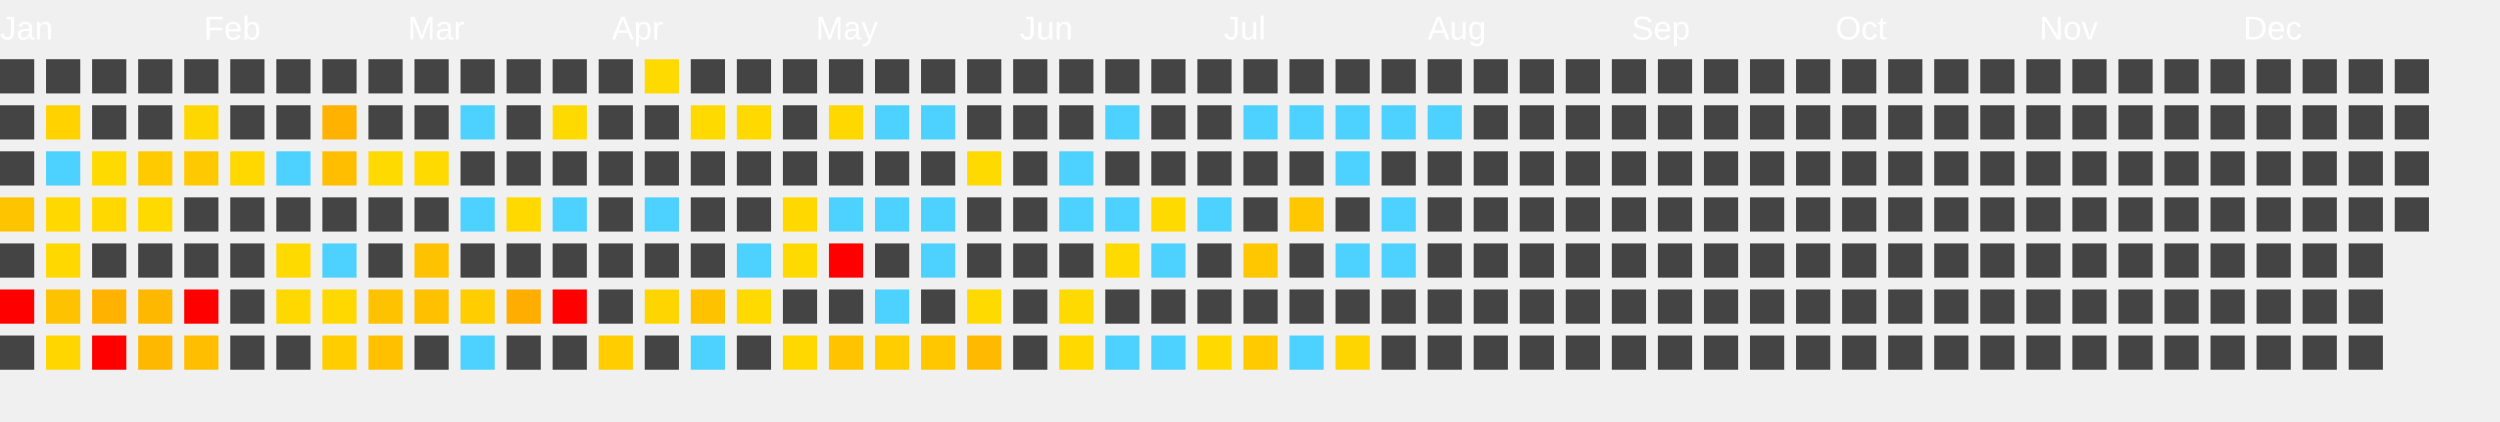
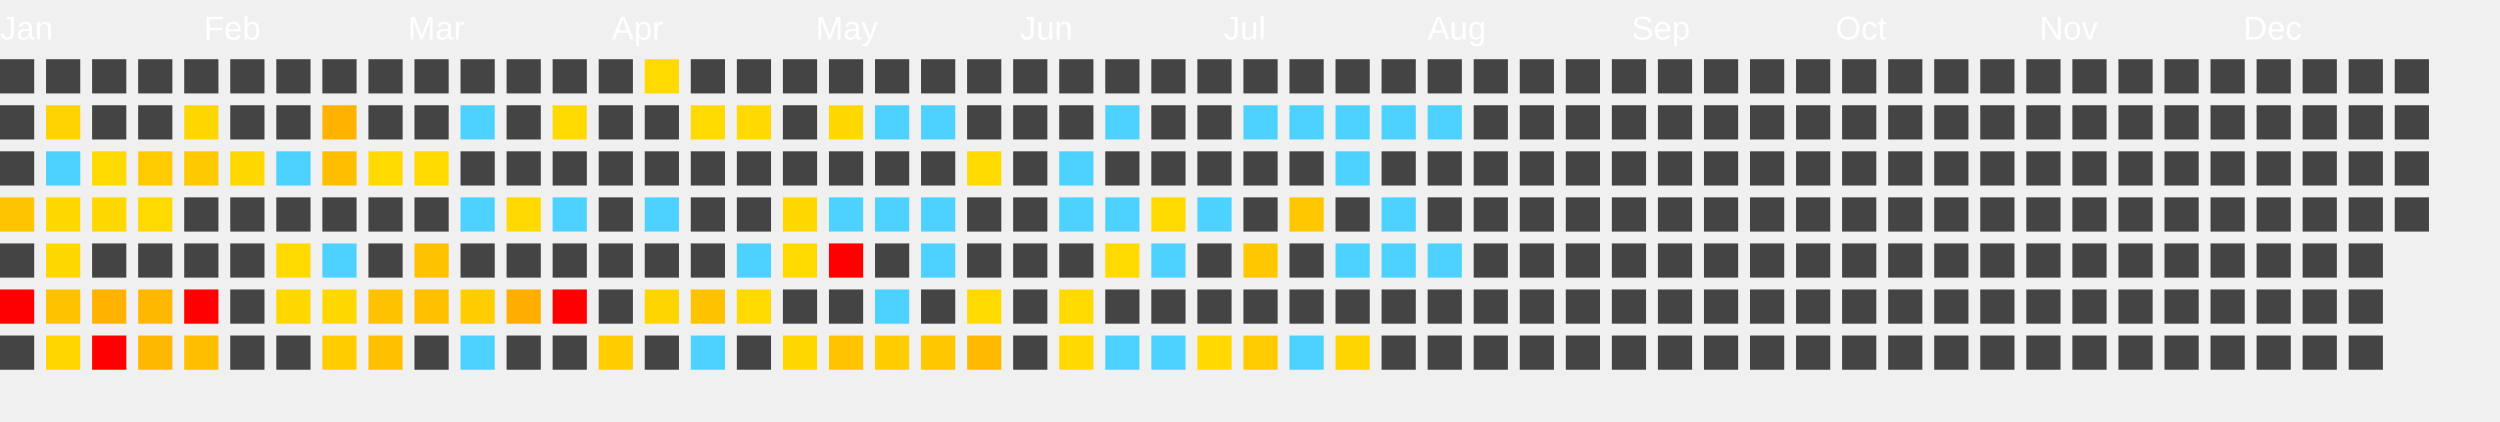
<svg xmlns="http://www.w3.org/2000/svg" baseProfile="full" height="32mm" version="1.1" viewBox="0,0,190,32" width="190mm">
  <defs />
  <rect fill="none" height="32" width="190" x="0" y="0" />
  <text fill="#FFFFFF" style="font-size:2.5px; font-family:Arial" x="0.0" y="3.0">Jan</text>
  <text fill="#FFFFFF" style="font-size:2.5px; font-family:Arial" x="15.5" y="3.0">Feb</text>
  <text fill="#FFFFFF" style="font-size:2.5px; font-family:Arial" x="31.0" y="3.0">Mar</text>
  <text fill="#FFFFFF" style="font-size:2.5px; font-family:Arial" x="46.5" y="3.0">Apr</text>
  <text fill="#FFFFFF" style="font-size:2.5px; font-family:Arial" x="62.0" y="3.0">May</text>
  <text fill="#FFFFFF" style="font-size:2.5px; font-family:Arial" x="77.5" y="3.0">Jun</text>
  <text fill="#FFFFFF" style="font-size:2.5px; font-family:Arial" x="93.0" y="3.0">Jul</text>
  <text fill="#FFFFFF" style="font-size:2.5px; font-family:Arial" x="108.5" y="3.0">Aug</text>
  <text fill="#FFFFFF" style="font-size:2.5px; font-family:Arial" x="124.0" y="3.0">Sep</text>
  <text fill="#FFFFFF" style="font-size:2.5px; font-family:Arial" x="139.5" y="3.0">Oct</text>
  <text fill="#FFFFFF" style="font-size:2.5px; font-family:Arial" x="155.0" y="3.0">Nov</text>
  <text fill="#FFFFFF" style="font-size:2.5px; font-family:Arial" x="170.5" y="3.0">Dec</text>
  <rect fill="#444444" height="2.6" width="2.6" x="0.0" y="4.5" />
  <rect fill="#444444" height="2.6" width="2.6" x="0.0" y="8.0" />
  <rect fill="#444444" height="2.6" width="2.6" x="0.0" y="11.5" />
  <rect fill="#ffc400" height="2.6" width="2.6" x="0.0" y="15.0" />
  <rect fill="#444444" height="2.6" width="2.6" x="0.0" y="18.5" />
  <rect fill="red" height="2.6" width="2.6" x="0.0" y="22.0" />
  <rect fill="#444444" height="2.6" width="2.6" x="0.0" y="25.5" />
  <rect fill="#444444" height="2.6" width="2.6" x="3.5" y="4.5" />
  <rect fill="#ffd200" height="2.6" width="2.6" x="3.5" y="8.0" />
  <rect fill="#4dd2ff" height="2.6" width="2.6" x="3.5" y="11.5" />
  <rect fill="#ffd800" height="2.6" width="2.6" x="3.5" y="15.0" />
  <rect fill="#ffd800" height="2.6" width="2.6" x="3.5" y="18.5" />
  <rect fill="#ffc200" height="2.6" width="2.6" x="3.5" y="22.0" />
  <rect fill="#ffd600" height="2.6" width="2.6" x="3.5" y="25.5" />
  <rect fill="#444444" height="2.6" width="2.6" x="7.0" y="4.5" />
  <rect fill="#444444" height="2.6" width="2.6" x="7.0" y="8.0" />
  <rect fill="#ffda00" height="2.6" width="2.6" x="7.0" y="11.5" />
  <rect fill="#ffd800" height="2.6" width="2.6" x="7.0" y="15.0" />
  <rect fill="#444444" height="2.6" width="2.6" x="7.0" y="18.5" />
  <rect fill="#ffb300" height="2.6" width="2.6" x="7.0" y="22.0" />
  <rect fill="red" height="2.6" width="2.6" x="7.0" y="25.5" />
  <rect fill="#444444" height="2.6" width="2.6" x="10.5" y="4.5" />
  <rect fill="#444444" height="2.6" width="2.6" x="10.5" y="8.0" />
  <rect fill="#ffca00" height="2.6" width="2.6" x="10.5" y="11.5" />
  <rect fill="#ffda00" height="2.6" width="2.6" x="10.5" y="15.0" />
  <rect fill="#444444" height="2.6" width="2.6" x="10.5" y="18.5" />
  <rect fill="#ffb800" height="2.6" width="2.6" x="10.5" y="22.0" />
  <rect fill="#ffb800" height="2.6" width="2.6" x="10.5" y="25.5" />
  <rect fill="#444444" height="2.6" width="2.6" x="14.0" y="4.5" />
  <rect fill="#ffd700" height="2.6" width="2.6" x="14.0" y="8.0" />
  <rect fill="#ffc900" height="2.6" width="2.6" x="14.0" y="11.5" />
  <rect fill="#444444" height="2.6" width="2.6" x="14.0" y="15.0" />
  <rect fill="#444444" height="2.6" width="2.6" x="14.0" y="18.5" />
  <rect fill="red" height="2.6" width="2.6" x="14.0" y="22.0" />
  <rect fill="#ffbe00" height="2.6" width="2.6" x="14.0" y="25.5" />
  <rect fill="#444444" height="2.6" width="2.6" x="17.5" y="4.5" />
  <rect fill="#444444" height="2.6" width="2.6" x="17.5" y="8.0" />
  <rect fill="#ffd800" height="2.6" width="2.6" x="17.5" y="11.5" />
  <rect fill="#444444" height="2.6" width="2.6" x="17.5" y="15.0" />
  <rect fill="#444444" height="2.6" width="2.6" x="17.5" y="18.5" />
  <rect fill="#444444" height="2.6" width="2.6" x="17.5" y="22.0" />
  <rect fill="#444444" height="2.6" width="2.6" x="17.5" y="25.5" />
  <rect fill="#444444" height="2.6" width="2.6" x="21.0" y="4.5" />
  <rect fill="#444444" height="2.6" width="2.6" x="21.0" y="8.0" />
  <rect fill="#4dd2ff" height="2.6" width="2.6" x="21.0" y="11.5" />
  <rect fill="#444444" height="2.6" width="2.6" x="21.0" y="15.0" />
  <rect fill="#ffda00" height="2.6" width="2.6" x="21.0" y="18.5" />
  <rect fill="#ffd800" height="2.6" width="2.6" x="21.0" y="22.0" />
  <rect fill="#444444" height="2.6" width="2.6" x="21.0" y="25.5" />
  <rect fill="#444444" height="2.6" width="2.6" x="24.5" y="4.5" />
  <rect fill="#ffb300" height="2.6" width="2.6" x="24.5" y="8.0" />
  <rect fill="#ffbe00" height="2.6" width="2.6" x="24.5" y="11.5" />
  <rect fill="#444444" height="2.6" width="2.6" x="24.5" y="15.0" />
  <rect fill="#4dd2ff" height="2.6" width="2.6" x="24.5" y="18.5" />
  <rect fill="#ffd800" height="2.6" width="2.6" x="24.5" y="22.0" />
  <rect fill="#ffcd00" height="2.6" width="2.6" x="24.5" y="25.5" />
  <rect fill="#444444" height="2.6" width="2.6" x="28.0" y="4.5" />
  <rect fill="#444444" height="2.6" width="2.6" x="28.0" y="8.0" />
  <rect fill="#ffda00" height="2.6" width="2.6" x="28.0" y="11.5" />
  <rect fill="#444444" height="2.6" width="2.6" x="28.0" y="15.0" />
  <rect fill="#444444" height="2.6" width="2.6" x="28.0" y="18.5" />
  <rect fill="#ffc200" height="2.6" width="2.6" x="28.0" y="22.0" />
  <rect fill="#ffc000" height="2.6" width="2.6" x="28.0" y="25.5" />
  <rect fill="#444444" height="2.6" width="2.6" x="31.5" y="4.5" />
  <rect fill="#444444" height="2.6" width="2.6" x="31.5" y="8.0" />
  <rect fill="#ffda00" height="2.6" width="2.6" x="31.5" y="11.5" />
  <rect fill="#444444" height="2.6" width="2.6" x="31.5" y="15.0" />
  <rect fill="#ffc200" height="2.6" width="2.6" x="31.5" y="18.5" />
  <rect fill="#ffc000" height="2.6" width="2.6" x="31.5" y="22.0" />
  <rect fill="#444444" height="2.6" width="2.6" x="31.5" y="25.5" />
  <rect fill="#444444" height="2.6" width="2.6" x="35.0" y="4.5" />
  <rect fill="#4dd2ff" height="2.6" width="2.6" x="35.0" y="8.0" />
  <rect fill="#444444" height="2.6" width="2.6" x="35.0" y="11.5" />
  <rect fill="#4dd2ff" height="2.6" width="2.6" x="35.0" y="15.0" />
  <rect fill="#444444" height="2.6" width="2.6" x="35.0" y="18.5" />
  <rect fill="#ffcd00" height="2.6" width="2.6" x="35.0" y="22.0" />
  <rect fill="#4dd2ff" height="2.6" width="2.6" x="35.0" y="25.5" />
  <rect fill="#444444" height="2.6" width="2.6" x="38.5" y="4.5" />
  <rect fill="#444444" height="2.6" width="2.6" x="38.5" y="8.0" />
  <rect fill="#444444" height="2.6" width="2.6" x="38.5" y="11.5" />
  <rect fill="#ffd900" height="2.6" width="2.6" x="38.5" y="15.0" />
  <rect fill="#444444" height="2.6" width="2.6" x="38.5" y="18.5" />
  <rect fill="#ffae00" height="2.6" width="2.6" x="38.5" y="22.0" />
  <rect fill="#444444" height="2.6" width="2.6" x="38.5" y="25.5" />
  <rect fill="#444444" height="2.6" width="2.6" x="42.0" y="4.5" />
  <rect fill="#ffda00" height="2.6" width="2.6" x="42.0" y="8.0" />
  <rect fill="#444444" height="2.6" width="2.6" x="42.0" y="11.5" />
  <rect fill="#4dd2ff" height="2.6" width="2.6" x="42.0" y="15.0" />
  <rect fill="#444444" height="2.6" width="2.6" x="42.0" y="18.5" />
  <rect fill="red" height="2.6" width="2.6" x="42.0" y="22.0" />
  <rect fill="#444444" height="2.6" width="2.6" x="42.0" y="25.5" />
  <rect fill="#444444" height="2.6" width="2.6" x="45.5" y="4.5" />
  <rect fill="#444444" height="2.6" width="2.6" x="45.5" y="8.0" />
  <rect fill="#444444" height="2.6" width="2.6" x="45.5" y="11.5" />
  <rect fill="#444444" height="2.6" width="2.6" x="45.5" y="15.0" />
  <rect fill="#444444" height="2.6" width="2.6" x="45.5" y="18.5" />
  <rect fill="#444444" height="2.6" width="2.6" x="45.5" y="22.0" />
  <rect fill="#ffcd00" height="2.6" width="2.6" x="45.5" y="25.5" />
  <rect fill="#ffda00" height="2.6" width="2.6" x="49.0" y="4.5" />
  <rect fill="#444444" height="2.6" width="2.6" x="49.0" y="8.0" />
  <rect fill="#444444" height="2.6" width="2.6" x="49.0" y="11.5" />
  <rect fill="#4dd2ff" height="2.6" width="2.6" x="49.0" y="15.0" />
  <rect fill="#444444" height="2.6" width="2.6" x="49.0" y="18.5" />
  <rect fill="#ffd500" height="2.6" width="2.6" x="49.0" y="22.0" />
  <rect fill="#444444" height="2.6" width="2.6" x="49.0" y="25.5" />
  <rect fill="#444444" height="2.6" width="2.6" x="52.5" y="4.5" />
  <rect fill="#ffda00" height="2.6" width="2.6" x="52.5" y="8.0" />
  <rect fill="#444444" height="2.6" width="2.6" x="52.5" y="11.5" />
  <rect fill="#444444" height="2.6" width="2.6" x="52.5" y="15.0" />
  <rect fill="#444444" height="2.6" width="2.6" x="52.5" y="18.5" />
  <rect fill="#ffc200" height="2.6" width="2.6" x="52.5" y="22.0" />
  <rect fill="#4dd2ff" height="2.6" width="2.6" x="52.5" y="25.5" />
  <rect fill="#444444" height="2.6" width="2.6" x="56.0" y="4.5" />
  <rect fill="#ffd900" height="2.6" width="2.6" x="56.0" y="8.0" />
  <rect fill="#444444" height="2.6" width="2.6" x="56.0" y="11.5" />
  <rect fill="#444444" height="2.6" width="2.6" x="56.0" y="15.0" />
  <rect fill="#4dd2ff" height="2.6" width="2.6" x="56.0" y="18.5" />
  <rect fill="#ffda00" height="2.6" width="2.6" x="56.0" y="22.0" />
  <rect fill="#444444" height="2.6" width="2.6" x="56.0" y="25.5" />
  <rect fill="#444444" height="2.6" width="2.6" x="59.5" y="4.5" />
  <rect fill="#444444" height="2.6" width="2.6" x="59.5" y="8.0" />
  <rect fill="#444444" height="2.6" width="2.6" x="59.5" y="11.5" />
  <rect fill="#ffd800" height="2.6" width="2.6" x="59.5" y="15.0" />
  <rect fill="#ffda00" height="2.6" width="2.6" x="59.5" y="18.5" />
  <rect fill="#444444" height="2.6" width="2.6" x="59.5" y="22.0" />
  <rect fill="#ffd800" height="2.6" width="2.6" x="59.5" y="25.5" />
  <rect fill="#444444" height="2.6" width="2.6" x="63.0" y="4.5" />
  <rect fill="#ffd800" height="2.6" width="2.6" x="63.0" y="8.0" />
  <rect fill="#444444" height="2.6" width="2.6" x="63.0" y="11.5" />
  <rect fill="#4dd2ff" height="2.6" width="2.6" x="63.0" y="15.0" />
  <rect fill="red" height="2.6" width="2.6" x="63.0" y="18.5" />
  <rect fill="#444444" height="2.6" width="2.6" x="63.0" y="22.0" />
  <rect fill="#ffc300" height="2.6" width="2.6" x="63.0" y="25.5" />
  <rect fill="#444444" height="2.6" width="2.6" x="66.5" y="4.5" />
  <rect fill="#4dd2ff" height="2.6" width="2.6" x="66.5" y="8.0" />
  <rect fill="#444444" height="2.6" width="2.6" x="66.5" y="11.5" />
  <rect fill="#4dd2ff" height="2.6" width="2.6" x="66.5" y="15.0" />
  <rect fill="#444444" height="2.6" width="2.6" x="66.5" y="18.5" />
  <rect fill="#4dd2ff" height="2.6" width="2.6" x="66.5" y="22.0" />
  <rect fill="#ffcd00" height="2.6" width="2.6" x="66.5" y="25.5" />
  <rect fill="#444444" height="2.6" width="2.6" x="70.0" y="4.5" />
  <rect fill="#4dd2ff" height="2.6" width="2.6" x="70.0" y="8.0" />
  <rect fill="#444444" height="2.6" width="2.6" x="70.0" y="11.5" />
  <rect fill="#4dd2ff" height="2.6" width="2.6" x="70.0" y="15.0" />
  <rect fill="#4dd2ff" height="2.6" width="2.6" x="70.0" y="18.5" />
  <rect fill="#444444" height="2.6" width="2.6" x="70.0" y="22.0" />
  <rect fill="#ffc700" height="2.6" width="2.6" x="70.0" y="25.5" />
  <rect fill="#444444" height="2.6" width="2.6" x="73.5" y="4.5" />
  <rect fill="#444444" height="2.6" width="2.6" x="73.5" y="8.0" />
  <rect fill="#ffda00" height="2.6" width="2.6" x="73.5" y="11.5" />
  <rect fill="#444444" height="2.6" width="2.6" x="73.5" y="15.0" />
  <rect fill="#444444" height="2.6" width="2.6" x="73.5" y="18.5" />
  <rect fill="#ffda00" height="2.6" width="2.6" x="73.5" y="22.0" />
  <rect fill="#ffba00" height="2.6" width="2.6" x="73.5" y="25.5" />
  <rect fill="#444444" height="2.6" width="2.6" x="77.0" y="4.5" />
  <rect fill="#444444" height="2.6" width="2.6" x="77.0" y="8.0" />
  <rect fill="#444444" height="2.6" width="2.6" x="77.0" y="11.5" />
  <rect fill="#444444" height="2.6" width="2.6" x="77.0" y="15.0" />
  <rect fill="#444444" height="2.6" width="2.6" x="77.0" y="18.5" />
  <rect fill="#444444" height="2.6" width="2.6" x="77.0" y="22.0" />
  <rect fill="#444444" height="2.6" width="2.6" x="77.0" y="25.5" />
  <rect fill="#444444" height="2.6" width="2.6" x="80.5" y="4.5" />
  <rect fill="#444444" height="2.6" width="2.6" x="80.5" y="8.0" />
  <rect fill="#4dd2ff" height="2.6" width="2.6" x="80.5" y="11.5" />
  <rect fill="#4dd2ff" height="2.6" width="2.6" x="80.5" y="15.0" />
  <rect fill="#444444" height="2.6" width="2.6" x="80.5" y="18.5" />
  <rect fill="#ffda00" height="2.6" width="2.6" x="80.5" y="22.0" />
  <rect fill="#ffd900" height="2.6" width="2.6" x="80.5" y="25.5" />
  <rect fill="#444444" height="2.6" width="2.6" x="84.0" y="4.5" />
  <rect fill="#4dd2ff" height="2.6" width="2.6" x="84.0" y="8.0" />
  <rect fill="#444444" height="2.6" width="2.6" x="84.0" y="11.5" />
  <rect fill="#4dd2ff" height="2.6" width="2.6" x="84.0" y="15.0" />
  <rect fill="#ffda00" height="2.6" width="2.6" x="84.0" y="18.5" />
  <rect fill="#444444" height="2.6" width="2.6" x="84.0" y="22.0" />
  <rect fill="#4dd2ff" height="2.6" width="2.6" x="84.0" y="25.5" />
  <rect fill="#444444" height="2.6" width="2.6" x="87.5" y="4.5" />
  <rect fill="#444444" height="2.6" width="2.6" x="87.5" y="8.0" />
  <rect fill="#444444" height="2.6" width="2.6" x="87.5" y="11.5" />
  <rect fill="#ffda00" height="2.6" width="2.6" x="87.5" y="15.0" />
  <rect fill="#4dd2ff" height="2.6" width="2.6" x="87.5" y="18.5" />
  <rect fill="#444444" height="2.6" width="2.6" x="87.5" y="22.0" />
  <rect fill="#4dd2ff" height="2.6" width="2.6" x="87.5" y="25.5" />
  <rect fill="#444444" height="2.6" width="2.6" x="91.0" y="4.5" />
  <rect fill="#444444" height="2.6" width="2.6" x="91.0" y="8.0" />
  <rect fill="#444444" height="2.6" width="2.6" x="91.0" y="11.5" />
  <rect fill="#4dd2ff" height="2.6" width="2.6" x="91.0" y="15.0" />
  <rect fill="#444444" height="2.6" width="2.6" x="91.0" y="18.5" />
  <rect fill="#444444" height="2.6" width="2.6" x="91.0" y="22.0" />
  <rect fill="#ffd900" height="2.6" width="2.6" x="91.0" y="25.5" />
  <rect fill="#444444" height="2.6" width="2.6" x="94.5" y="4.5" />
  <rect fill="#4dd2ff" height="2.6" width="2.6" x="94.5" y="8.0" />
  <rect fill="#444444" height="2.6" width="2.6" x="94.5" y="11.5" />
  <rect fill="#444444" height="2.6" width="2.6" x="94.5" y="15.0" />
  <rect fill="#ffc700" height="2.6" width="2.6" x="94.5" y="18.5" />
  <rect fill="#444444" height="2.6" width="2.6" x="94.5" y="22.0" />
  <rect fill="#ffca00" height="2.6" width="2.6" x="94.5" y="25.5" />
  <rect fill="#444444" height="2.6" width="2.6" x="98.0" y="4.5" />
  <rect fill="#4dd2ff" height="2.6" width="2.6" x="98.0" y="8.0" />
  <rect fill="#444444" height="2.6" width="2.6" x="98.0" y="11.5" />
  <rect fill="#ffc700" height="2.6" width="2.6" x="98.0" y="15.0" />
  <rect fill="#444444" height="2.6" width="2.6" x="98.0" y="18.5" />
  <rect fill="#444444" height="2.6" width="2.6" x="98.0" y="22.0" />
  <rect fill="#4dd2ff" height="2.6" width="2.6" x="98.0" y="25.5" />
  <rect fill="#444444" height="2.6" width="2.6" x="101.5" y="4.5" />
  <rect fill="#4dd2ff" height="2.6" width="2.6" x="101.5" y="8.0" />
  <rect fill="#4dd2ff" height="2.6" width="2.6" x="101.5" y="11.5" />
  <rect fill="#444444" height="2.6" width="2.6" x="101.5" y="15.0" />
  <rect fill="#4dd2ff" height="2.6" width="2.6" x="101.5" y="18.5" />
  <rect fill="#444444" height="2.6" width="2.6" x="101.5" y="22.0" />
  <rect fill="#ffd500" height="2.6" width="2.6" x="101.5" y="25.5" />
  <rect fill="#444444" height="2.6" width="2.6" x="105.0" y="4.5" />
  <rect fill="#4dd2ff" height="2.6" width="2.6" x="105.0" y="8.0" />
  <rect fill="#444444" height="2.6" width="2.6" x="105.0" y="11.5" />
  <rect fill="#4dd2ff" height="2.6" width="2.6" x="105.0" y="15.0" />
  <rect fill="#4dd2ff" height="2.6" width="2.6" x="105.0" y="18.5" />
  <rect fill="#444444" height="2.6" width="2.6" x="105.0" y="22.0" />
  <rect fill="#444444" height="2.6" width="2.6" x="105.0" y="25.5" />
  <rect fill="#444444" height="2.6" width="2.6" x="108.5" y="4.5" />
  <rect fill="#4dd2ff" height="2.6" width="2.6" x="108.5" y="8.0" />
  <rect fill="#444444" height="2.6" width="2.6" x="108.5" y="11.5" />
  <rect fill="#444444" height="2.6" width="2.6" x="108.5" y="15.0" />
-   <rect fill="#444444" height="2.6" width="2.6" x="108.5" y="18.5" />
+   <rect fill="#4dd2ff" height="2.6" width="2.6" x="108.5" y="18.5" />
  <rect fill="#444444" height="2.6" width="2.6" x="108.5" y="22.0" />
  <rect fill="#444444" height="2.6" width="2.6" x="108.5" y="25.5" />
  <rect fill="#444444" height="2.6" width="2.6" x="112.0" y="4.5" />
  <rect fill="#444444" height="2.6" width="2.6" x="112.0" y="8.0" />
  <rect fill="#444444" height="2.6" width="2.6" x="112.0" y="11.5" />
  <rect fill="#444444" height="2.6" width="2.6" x="112.0" y="15.0" />
  <rect fill="#444444" height="2.6" width="2.6" x="112.0" y="18.5" />
  <rect fill="#444444" height="2.6" width="2.6" x="112.0" y="22.0" />
  <rect fill="#444444" height="2.6" width="2.6" x="112.0" y="25.5" />
  <rect fill="#444444" height="2.6" width="2.6" x="115.5" y="4.5" />
  <rect fill="#444444" height="2.6" width="2.6" x="115.5" y="8.0" />
  <rect fill="#444444" height="2.6" width="2.6" x="115.5" y="11.5" />
  <rect fill="#444444" height="2.6" width="2.6" x="115.5" y="15.0" />
  <rect fill="#444444" height="2.6" width="2.6" x="115.5" y="18.5" />
  <rect fill="#444444" height="2.6" width="2.6" x="115.5" y="22.0" />
  <rect fill="#444444" height="2.6" width="2.6" x="115.5" y="25.5" />
  <rect fill="#444444" height="2.6" width="2.6" x="119.0" y="4.5" />
  <rect fill="#444444" height="2.6" width="2.6" x="119.0" y="8.0" />
  <rect fill="#444444" height="2.6" width="2.6" x="119.0" y="11.5" />
  <rect fill="#444444" height="2.6" width="2.6" x="119.0" y="15.0" />
  <rect fill="#444444" height="2.6" width="2.6" x="119.0" y="18.5" />
  <rect fill="#444444" height="2.6" width="2.6" x="119.0" y="22.0" />
  <rect fill="#444444" height="2.6" width="2.6" x="119.0" y="25.5" />
  <rect fill="#444444" height="2.6" width="2.6" x="122.5" y="4.5" />
  <rect fill="#444444" height="2.6" width="2.6" x="122.5" y="8.0" />
  <rect fill="#444444" height="2.6" width="2.6" x="122.5" y="11.5" />
  <rect fill="#444444" height="2.6" width="2.6" x="122.5" y="15.0" />
  <rect fill="#444444" height="2.6" width="2.6" x="122.5" y="18.5" />
  <rect fill="#444444" height="2.6" width="2.6" x="122.5" y="22.0" />
  <rect fill="#444444" height="2.6" width="2.6" x="122.5" y="25.5" />
  <rect fill="#444444" height="2.6" width="2.6" x="126.0" y="4.5" />
  <rect fill="#444444" height="2.6" width="2.6" x="126.0" y="8.0" />
  <rect fill="#444444" height="2.6" width="2.6" x="126.0" y="11.5" />
  <rect fill="#444444" height="2.6" width="2.6" x="126.0" y="15.0" />
  <rect fill="#444444" height="2.6" width="2.6" x="126.0" y="18.5" />
  <rect fill="#444444" height="2.6" width="2.6" x="126.0" y="22.0" />
  <rect fill="#444444" height="2.6" width="2.6" x="126.0" y="25.5" />
  <rect fill="#444444" height="2.6" width="2.6" x="129.5" y="4.5" />
  <rect fill="#444444" height="2.6" width="2.6" x="129.5" y="8.0" />
  <rect fill="#444444" height="2.6" width="2.6" x="129.5" y="11.5" />
  <rect fill="#444444" height="2.6" width="2.6" x="129.5" y="15.0" />
  <rect fill="#444444" height="2.6" width="2.6" x="129.5" y="18.5" />
  <rect fill="#444444" height="2.6" width="2.6" x="129.5" y="22.0" />
  <rect fill="#444444" height="2.6" width="2.6" x="129.5" y="25.5" />
  <rect fill="#444444" height="2.6" width="2.6" x="133.0" y="4.5" />
  <rect fill="#444444" height="2.6" width="2.6" x="133.0" y="8.0" />
  <rect fill="#444444" height="2.6" width="2.6" x="133.0" y="11.5" />
  <rect fill="#444444" height="2.6" width="2.6" x="133.0" y="15.0" />
  <rect fill="#444444" height="2.6" width="2.6" x="133.0" y="18.5" />
  <rect fill="#444444" height="2.6" width="2.6" x="133.0" y="22.0" />
  <rect fill="#444444" height="2.6" width="2.6" x="133.0" y="25.5" />
  <rect fill="#444444" height="2.6" width="2.6" x="136.5" y="4.5" />
  <rect fill="#444444" height="2.6" width="2.6" x="136.5" y="8.0" />
  <rect fill="#444444" height="2.6" width="2.6" x="136.5" y="11.5" />
  <rect fill="#444444" height="2.6" width="2.6" x="136.5" y="15.0" />
  <rect fill="#444444" height="2.6" width="2.6" x="136.5" y="18.5" />
  <rect fill="#444444" height="2.6" width="2.6" x="136.5" y="22.0" />
  <rect fill="#444444" height="2.6" width="2.6" x="136.5" y="25.5" />
  <rect fill="#444444" height="2.6" width="2.6" x="140.0" y="4.5" />
  <rect fill="#444444" height="2.6" width="2.6" x="140.0" y="8.0" />
  <rect fill="#444444" height="2.6" width="2.6" x="140.0" y="11.5" />
  <rect fill="#444444" height="2.6" width="2.6" x="140.0" y="15.0" />
  <rect fill="#444444" height="2.6" width="2.6" x="140.0" y="18.5" />
  <rect fill="#444444" height="2.6" width="2.6" x="140.0" y="22.0" />
  <rect fill="#444444" height="2.6" width="2.6" x="140.0" y="25.5" />
  <rect fill="#444444" height="2.6" width="2.6" x="143.5" y="4.5" />
  <rect fill="#444444" height="2.6" width="2.6" x="143.5" y="8.0" />
  <rect fill="#444444" height="2.6" width="2.6" x="143.5" y="11.5" />
  <rect fill="#444444" height="2.6" width="2.6" x="143.5" y="15.0" />
  <rect fill="#444444" height="2.6" width="2.6" x="143.5" y="18.5" />
  <rect fill="#444444" height="2.6" width="2.6" x="143.5" y="22.0" />
  <rect fill="#444444" height="2.6" width="2.6" x="143.5" y="25.5" />
  <rect fill="#444444" height="2.6" width="2.6" x="147.0" y="4.5" />
  <rect fill="#444444" height="2.6" width="2.6" x="147.0" y="8.0" />
  <rect fill="#444444" height="2.6" width="2.6" x="147.0" y="11.5" />
  <rect fill="#444444" height="2.6" width="2.6" x="147.0" y="15.0" />
  <rect fill="#444444" height="2.6" width="2.6" x="147.0" y="18.5" />
  <rect fill="#444444" height="2.6" width="2.6" x="147.0" y="22.0" />
  <rect fill="#444444" height="2.6" width="2.6" x="147.0" y="25.5" />
  <rect fill="#444444" height="2.6" width="2.6" x="150.5" y="4.5" />
  <rect fill="#444444" height="2.6" width="2.6" x="150.5" y="8.0" />
  <rect fill="#444444" height="2.6" width="2.6" x="150.5" y="11.5" />
  <rect fill="#444444" height="2.6" width="2.6" x="150.5" y="15.0" />
  <rect fill="#444444" height="2.6" width="2.6" x="150.5" y="18.5" />
  <rect fill="#444444" height="2.6" width="2.6" x="150.5" y="22.0" />
  <rect fill="#444444" height="2.6" width="2.6" x="150.5" y="25.5" />
  <rect fill="#444444" height="2.6" width="2.6" x="154.0" y="4.5" />
  <rect fill="#444444" height="2.6" width="2.6" x="154.0" y="8.0" />
  <rect fill="#444444" height="2.6" width="2.6" x="154.0" y="11.5" />
  <rect fill="#444444" height="2.6" width="2.6" x="154.0" y="15.0" />
  <rect fill="#444444" height="2.6" width="2.6" x="154.0" y="18.5" />
  <rect fill="#444444" height="2.6" width="2.6" x="154.0" y="22.0" />
  <rect fill="#444444" height="2.6" width="2.6" x="154.0" y="25.5" />
  <rect fill="#444444" height="2.6" width="2.6" x="157.5" y="4.5" />
  <rect fill="#444444" height="2.6" width="2.6" x="157.5" y="8.0" />
  <rect fill="#444444" height="2.6" width="2.6" x="157.5" y="11.5" />
  <rect fill="#444444" height="2.6" width="2.6" x="157.5" y="15.0" />
  <rect fill="#444444" height="2.6" width="2.6" x="157.5" y="18.5" />
  <rect fill="#444444" height="2.6" width="2.6" x="157.5" y="22.0" />
  <rect fill="#444444" height="2.6" width="2.6" x="157.5" y="25.5" />
  <rect fill="#444444" height="2.6" width="2.6" x="161.0" y="4.5" />
  <rect fill="#444444" height="2.6" width="2.6" x="161.0" y="8.0" />
  <rect fill="#444444" height="2.6" width="2.6" x="161.0" y="11.5" />
  <rect fill="#444444" height="2.6" width="2.6" x="161.0" y="15.0" />
  <rect fill="#444444" height="2.6" width="2.6" x="161.0" y="18.5" />
  <rect fill="#444444" height="2.6" width="2.6" x="161.0" y="22.0" />
  <rect fill="#444444" height="2.6" width="2.6" x="161.0" y="25.5" />
  <rect fill="#444444" height="2.6" width="2.6" x="164.5" y="4.5" />
  <rect fill="#444444" height="2.6" width="2.6" x="164.5" y="8.0" />
  <rect fill="#444444" height="2.6" width="2.6" x="164.5" y="11.5" />
  <rect fill="#444444" height="2.6" width="2.6" x="164.5" y="15.0" />
  <rect fill="#444444" height="2.6" width="2.6" x="164.5" y="18.5" />
  <rect fill="#444444" height="2.6" width="2.6" x="164.5" y="22.0" />
  <rect fill="#444444" height="2.6" width="2.6" x="164.5" y="25.5" />
  <rect fill="#444444" height="2.6" width="2.6" x="168.0" y="4.5" />
  <rect fill="#444444" height="2.6" width="2.6" x="168.0" y="8.0" />
  <rect fill="#444444" height="2.6" width="2.6" x="168.0" y="11.5" />
  <rect fill="#444444" height="2.6" width="2.6" x="168.0" y="15.0" />
  <rect fill="#444444" height="2.6" width="2.6" x="168.0" y="18.5" />
  <rect fill="#444444" height="2.6" width="2.6" x="168.0" y="22.0" />
  <rect fill="#444444" height="2.6" width="2.6" x="168.0" y="25.5" />
  <rect fill="#444444" height="2.6" width="2.6" x="171.5" y="4.5" />
  <rect fill="#444444" height="2.6" width="2.6" x="171.5" y="8.0" />
  <rect fill="#444444" height="2.6" width="2.6" x="171.5" y="11.5" />
  <rect fill="#444444" height="2.6" width="2.6" x="171.5" y="15.0" />
  <rect fill="#444444" height="2.6" width="2.6" x="171.5" y="18.5" />
  <rect fill="#444444" height="2.6" width="2.6" x="171.5" y="22.0" />
  <rect fill="#444444" height="2.6" width="2.6" x="171.5" y="25.5" />
  <rect fill="#444444" height="2.6" width="2.6" x="175.0" y="4.5" />
  <rect fill="#444444" height="2.6" width="2.6" x="175.0" y="8.0" />
  <rect fill="#444444" height="2.6" width="2.6" x="175.0" y="11.5" />
  <rect fill="#444444" height="2.6" width="2.6" x="175.0" y="15.0" />
  <rect fill="#444444" height="2.6" width="2.6" x="175.0" y="18.5" />
  <rect fill="#444444" height="2.6" width="2.6" x="175.0" y="22.0" />
  <rect fill="#444444" height="2.6" width="2.6" x="175.0" y="25.5" />
  <rect fill="#444444" height="2.6" width="2.6" x="178.5" y="4.5" />
  <rect fill="#444444" height="2.6" width="2.6" x="178.5" y="8.0" />
  <rect fill="#444444" height="2.6" width="2.6" x="178.5" y="11.5" />
  <rect fill="#444444" height="2.6" width="2.6" x="178.5" y="15.0" />
  <rect fill="#444444" height="2.6" width="2.6" x="178.5" y="18.5" />
  <rect fill="#444444" height="2.6" width="2.6" x="178.5" y="22.0" />
  <rect fill="#444444" height="2.6" width="2.6" x="178.5" y="25.5" />
  <rect fill="#444444" height="2.6" width="2.6" x="182.0" y="4.5" />
  <rect fill="#444444" height="2.6" width="2.6" x="182.0" y="8.0" />
  <rect fill="#444444" height="2.6" width="2.6" x="182.0" y="11.5" />
  <rect fill="#444444" height="2.6" width="2.6" x="182.0" y="15.0" />
</svg>
